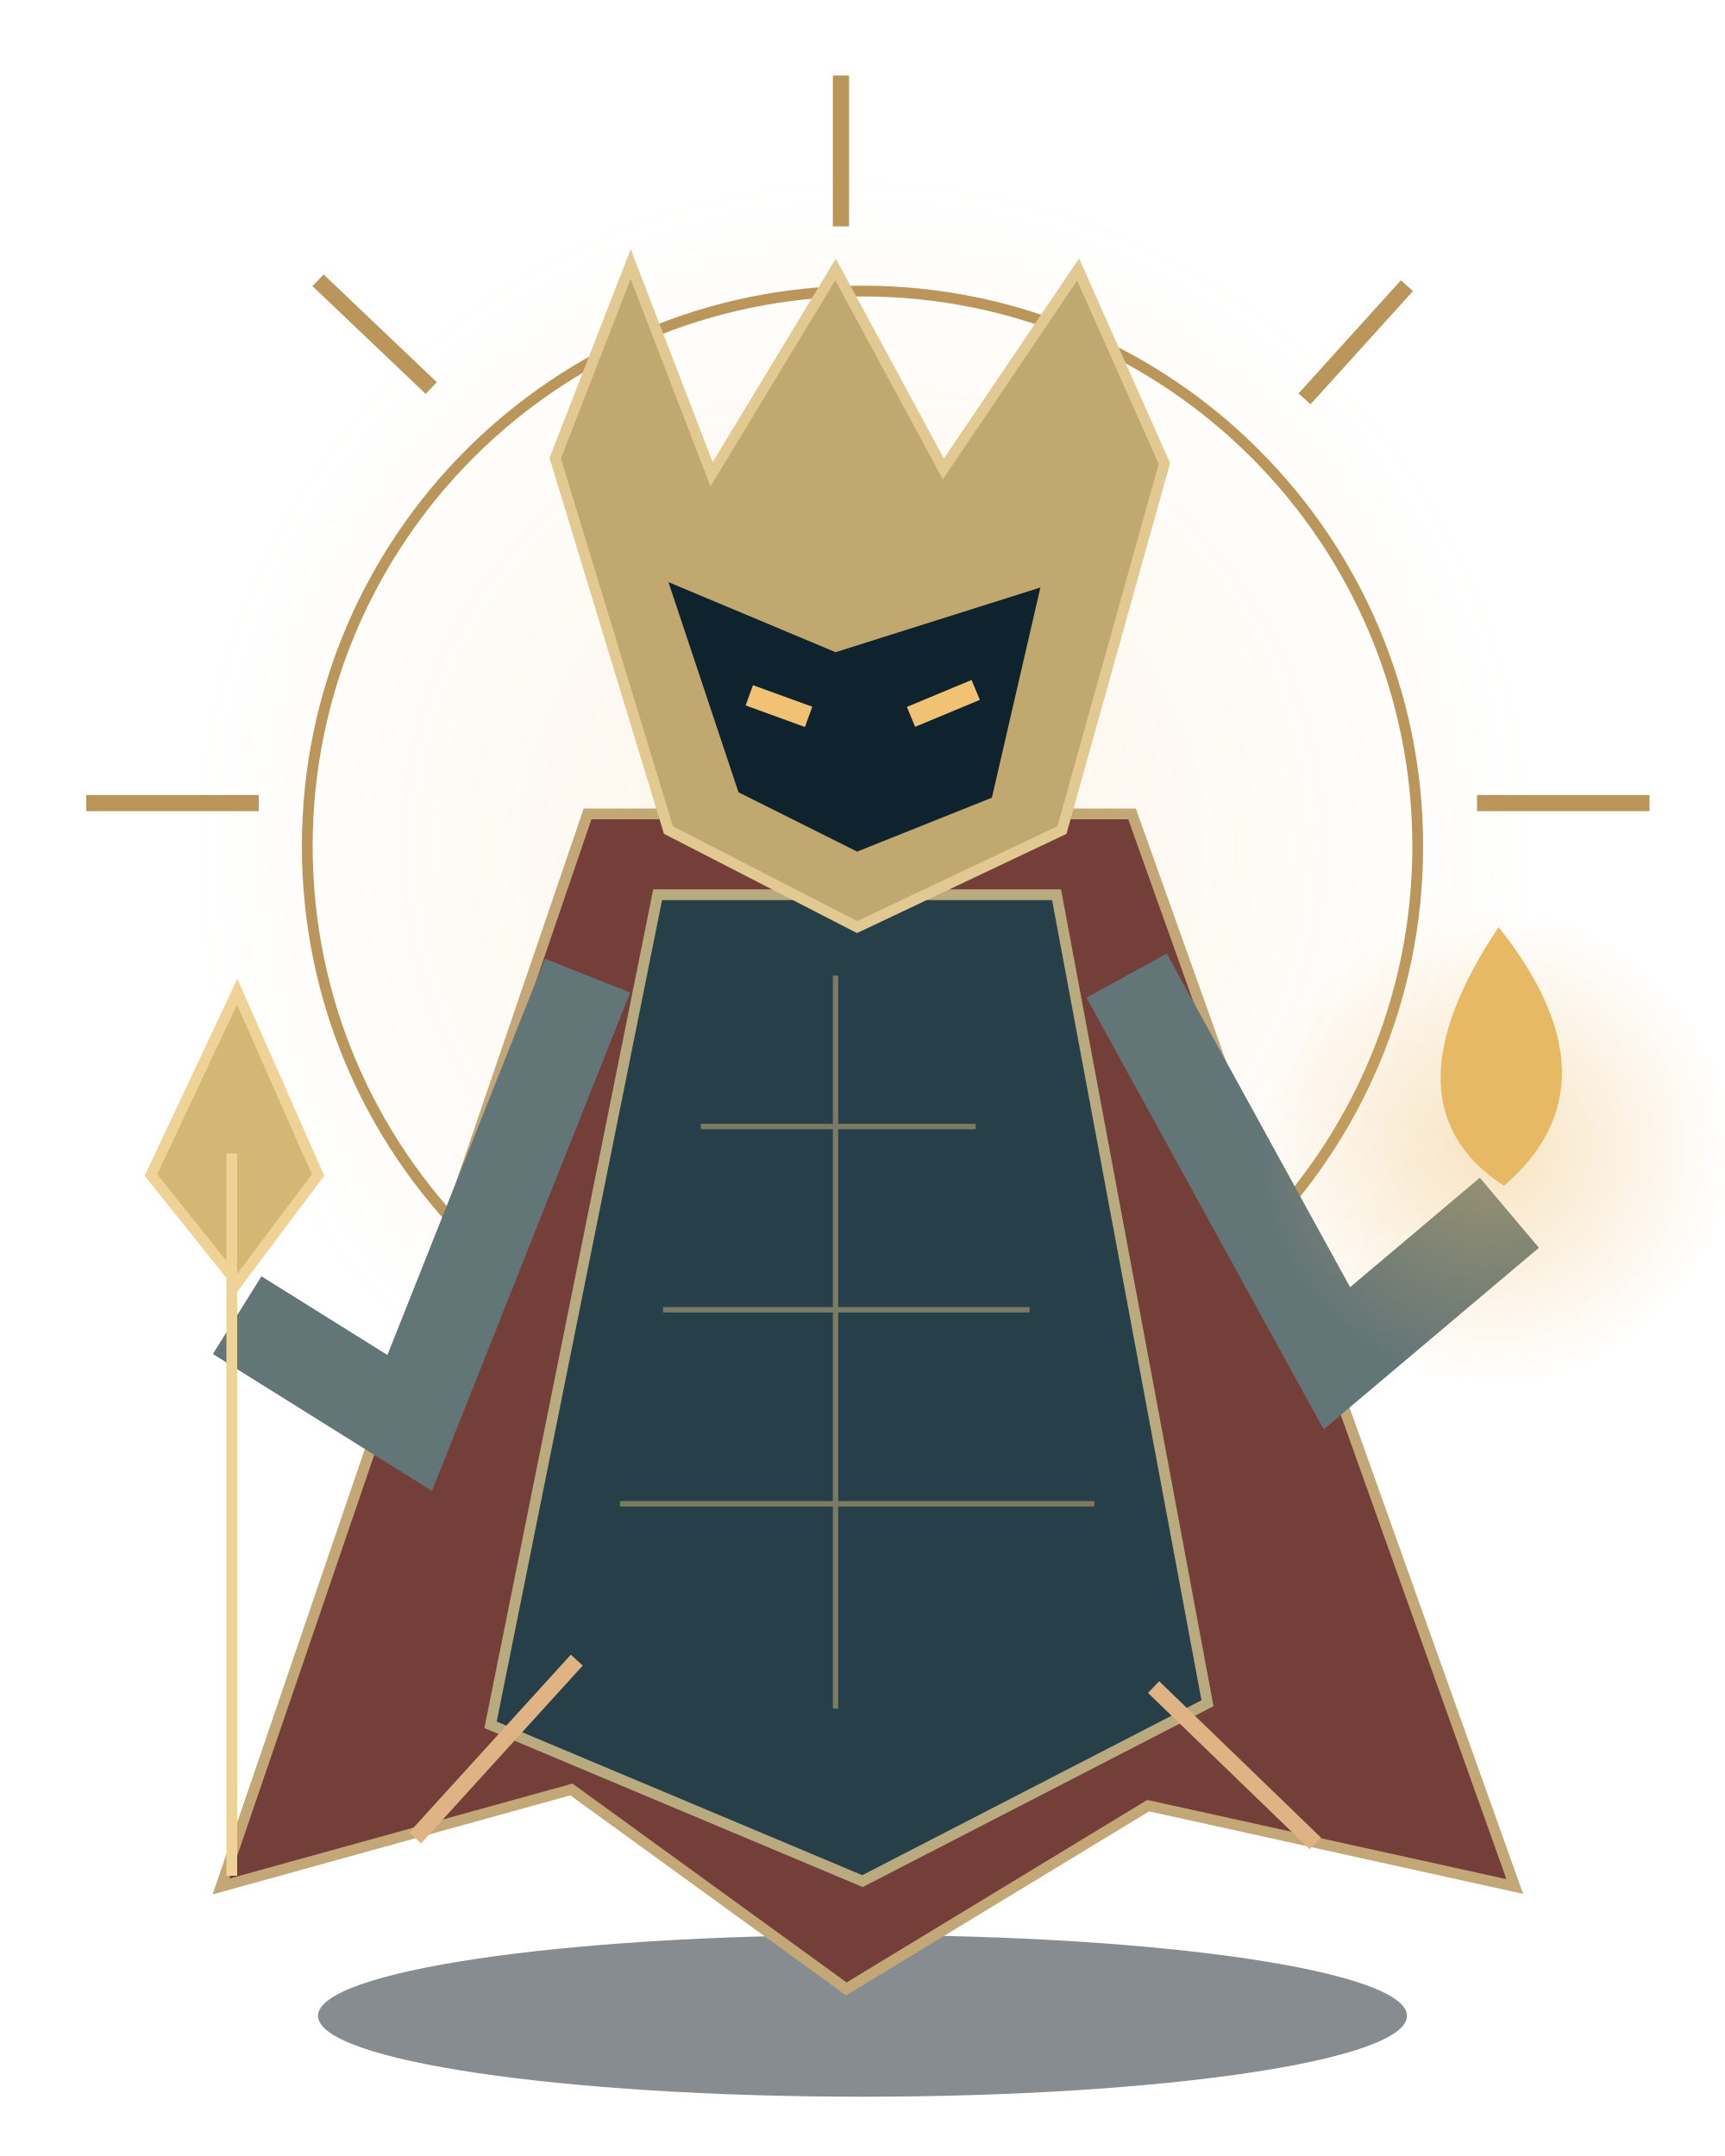
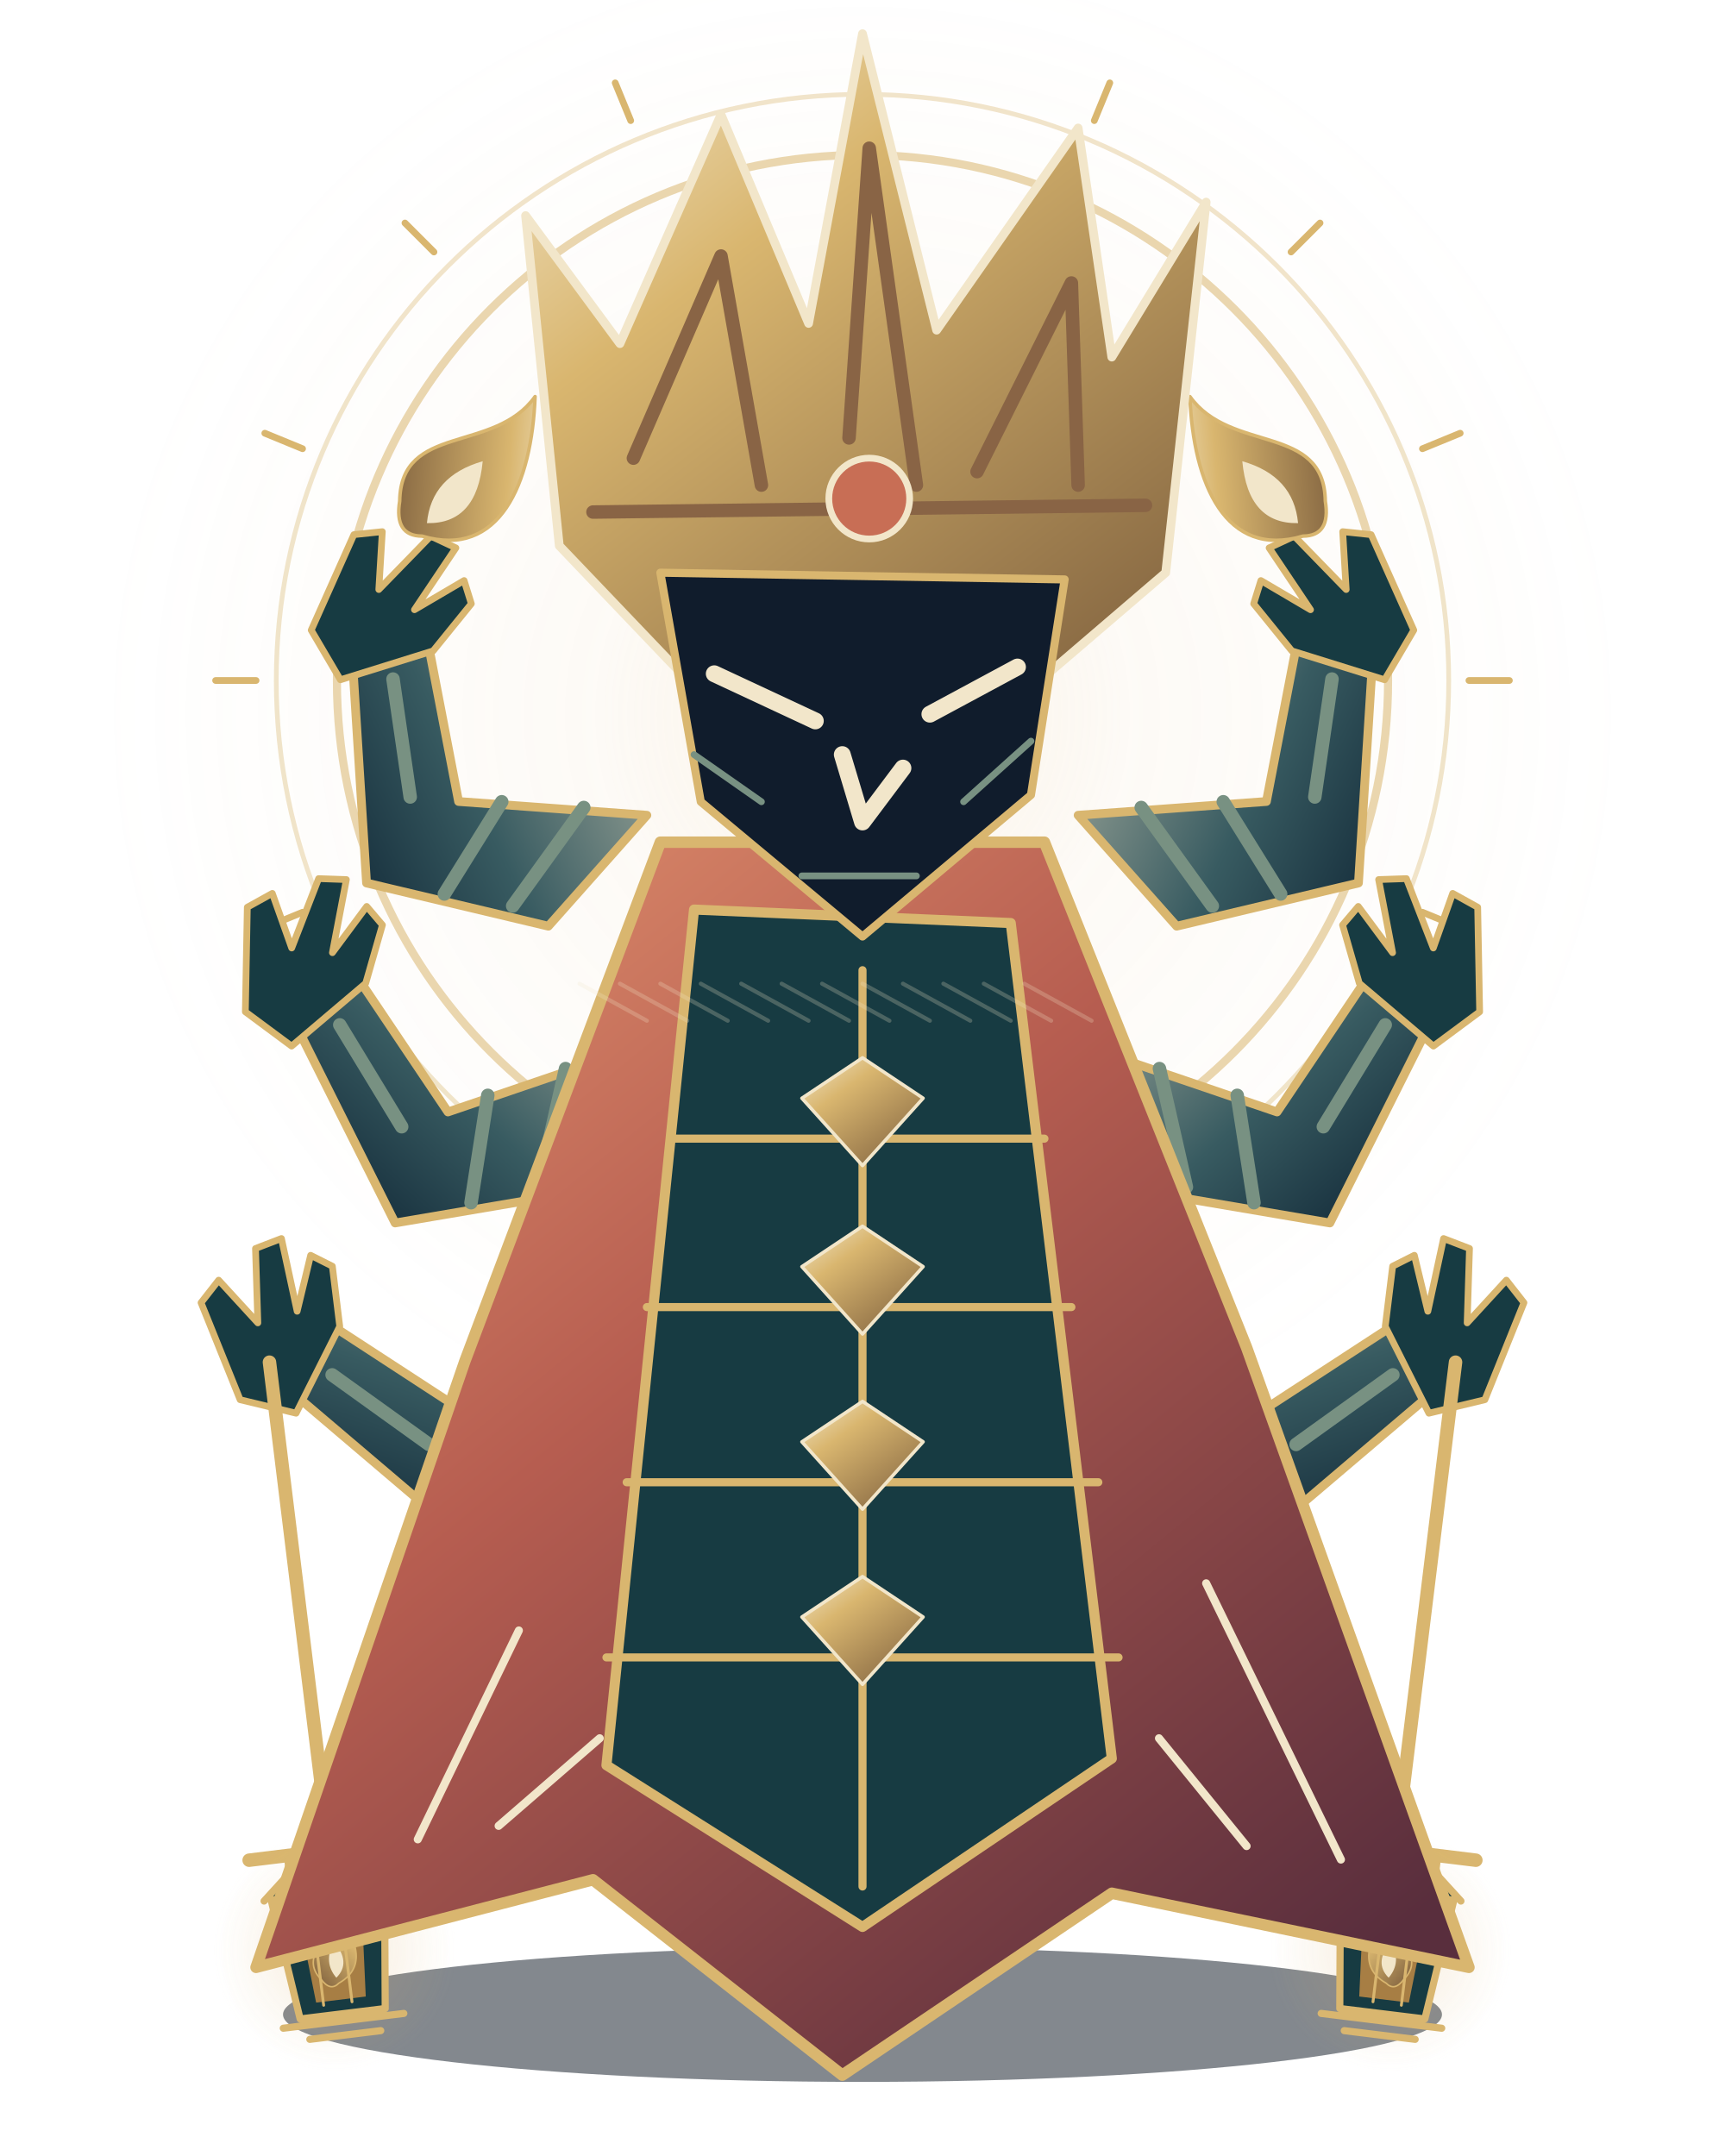
<svg xmlns="http://www.w3.org/2000/svg" width="320" height="400" viewBox="0 0 320 400">
  <defs>
+     <linearGradient id="night" x2="0" y2="1">
+       <stop stop-color="#101c2c" />
+       <stop offset=".7" stop-color="#173b42" />
+       <stop offset="1" stop-color="#385557" />
+     </linearGradient>
+     <linearGradient id="cape" x2=".8" y2="1">
+       <stop stop-color="#e39470" />
+       <stop offset=".42" stop-color="#b65d50" />
+       <stop offset="1" stop-color="#592e3d" />
+     </linearGradient>
+     <linearGradient id="stone" x2=".7" y2="1">
+       <stop stop-color="#82928a" />
+       <stop offset=".48" stop-color="#385b61" />
+       <stop offset="1" stop-color="#152d3b" />
+     </linearGradient>
+     <linearGradient id="gold" x2=".8" y2="1">
+       <stop stop-color="#f2e6ca" />
+       <stop offset=".35" stop-color="#d9b66f" />
+       <stop offset="1" stop-color="#886943" />
+     </linearGradient>
+     <linearGradient id="ghost" x2="0" y2="1">
+       <stop stop-color="#f2e6ca" />
+       <stop offset=".28" stop-color="#92bbad" />
+       <stop offset="1" stop-color="#173b42" stop-opacity=".08" />
+     </linearGradient>
    <radialGradient id="glow">
-       <stop stop-color="#edbd6a" stop-opacity=".42" />
-       <stop offset="1" stop-color="#edbd6a" stop-opacity="0" />
+       <stop stop-color="#f2d59a" stop-opacity=".65" />
+       <stop offset=".35" stop-color="#dcaa63" stop-opacity=".19" />
+       <stop offset="1" stop-color="#d9b66f" stop-opacity="0" />
    </radialGradient>
-     <linearGradient id="cloth" x2=".85" y2="1">
-       <stop stop-color="#497575" />
-       <stop offset="1" stop-color="#132e36" />
-     </linearGradient>
  </defs>
-   <ellipse cx="160" cy="374" rx="101" ry="15" fill="#030e15" opacity=".48" />
-   <circle cx="160" cy="157" r="126" fill="url(#glow)" opacity=".37" />
-   <circle cx="160" cy="157" r="103" stroke="#ba965b" fill="none" stroke-width="2" />
-   <path d="M156 14V42M59 52L80 72M16 149H48M261 53L242 74M274 149H306" stroke="#ba965b" stroke-width="3" />
-   <path d="M109 151L41 350L106 332L157 369L213 335L281 350L210 151Z" fill="#743f39" stroke="#c4a777" stroke-width="2" />
-   <path d="M122 166L91 320L160 349L224 316L196 166Z" fill="#263f48" stroke="#baaa80" stroke-width="2" />
-   <path d="M124 154L103 85L117 49L132 88L155 50L175 87L200 50L216 86L197 154L159 172Z" fill="#c1a86f" stroke="#e2c891" stroke-width="2" />
-   <path d="M124 108L155 121L193 109L184 148L159 158L137 147Z" fill="#0e232d" />
-   <path d="M139 129L150 133M169 133L181 128" stroke="#f2c274" stroke-width="4" />
-   <path d="M109 181L76 264L44 244M209 181L248 252L280 225" stroke="#627577" stroke-width="17" fill="none" />
-   <path d="M155 181V317M130 209L181 209M123 243H191M115 279H203" stroke="#b4a277" opacity=".6" />
-   <path d="M43 214V348M28 218L44 184L59 218L44 238Z" fill="#d2b775" stroke="#efd296" stroke-width="2" />
-   <circle cx="277" cy="213" r="44" fill="url(#glow)" />
-   <path d="M278 172Q301 201 279 220Q256 205 278 172Z" fill="#e8b965" />
-   <path d="M77 341L107 308M214 313L244 342" stroke="#dfb384" stroke-width="3" />
+   <g transform="scale(1.25)">
+     <ellipse cx="128" cy="299" rx="86" ry="10" fill="#08121e" opacity=".5" />
+     <g transform="" opacity="1.00">
+       <g transform="translate(0.0 2.0) scale(1 1.00)">
+         <circle cx="128" cy="104" r="113" fill="url(#glow)" stroke="none" stroke-width="1" opacity="0.3" />
+         <circle cx="128" cy="99" r="78" fill="none" stroke="#d9b66f" stroke-width="1.2" opacity=".55" />
+         <circle cx="128" cy="99" r="87" fill="none" stroke="#d9b66f" stroke-width="0.7" opacity=".36" />
+         <path d="M218.0 99.0L224.0 99.0" fill="none" stroke="#d9b66f" stroke-width="1" stroke-linejoin="round" stroke-linecap="round" />
+         <path d="M211.1 133.4L216.7 135.7" fill="none" stroke="#d9b66f" stroke-width="1" stroke-linejoin="round" stroke-linecap="round" />
+         <path d="M191.6 162.6L195.9 166.9" fill="none" stroke="#d9b66f" stroke-width="1" stroke-linejoin="round" stroke-linecap="round" />
+         <path d="M162.4 182.1L164.7 187.7" fill="none" stroke="#d9b66f" stroke-width="1" stroke-linejoin="round" stroke-linecap="round" />
+         <path d="M128.0 189.0L128.0 195.0" fill="none" stroke="#d9b66f" stroke-width="1" stroke-linejoin="round" stroke-linecap="round" />
+         <path d="M93.6 182.1L91.3 187.7" fill="none" stroke="#d9b66f" stroke-width="1" stroke-linejoin="round" stroke-linecap="round" />
+         <path d="M64.4 162.6L60.1 166.9" fill="none" stroke="#d9b66f" stroke-width="1" stroke-linejoin="round" stroke-linecap="round" />
+         <path d="M44.9 133.4L39.3 135.7" fill="none" stroke="#d9b66f" stroke-width="1" stroke-linejoin="round" stroke-linecap="round" />
+         <path d="M38.0 99.0L32.0 99.0" fill="none" stroke="#d9b66f" stroke-width="1" stroke-linejoin="round" stroke-linecap="round" />
+         <path d="M44.9 64.6L39.3 62.3" fill="none" stroke="#d9b66f" stroke-width="1" stroke-linejoin="round" stroke-linecap="round" />
+         <path d="M64.4 35.4L60.1 31.1" fill="none" stroke="#d9b66f" stroke-width="1" stroke-linejoin="round" stroke-linecap="round" />
+         <path d="M93.6 15.9L91.3 10.3" fill="none" stroke="#d9b66f" stroke-width="1" stroke-linejoin="round" stroke-linecap="round" />
+         <path d="M128.0 9.0L128.0 3.0" fill="none" stroke="#d9b66f" stroke-width="1" stroke-linejoin="round" stroke-linecap="round" />
+         <path d="M162.4 15.9L164.7 10.3" fill="none" stroke="#d9b66f" stroke-width="1" stroke-linejoin="round" stroke-linecap="round" />
+         <path d="M191.6 35.4L195.9 31.1" fill="none" stroke="#d9b66f" stroke-width="1" stroke-linejoin="round" stroke-linecap="round" />
+         <path d="M211.1 64.6L216.7 62.3" fill="none" stroke="#d9b66f" stroke-width="1" stroke-linejoin="round" stroke-linecap="round" />
+         <g transform="translate(96 119) scale(-1 1) rotate(-39.0)">
+           <path d="M0 0L23 16L42 0L49 9L26 34L1 22Z" fill="url(#stone)" stroke="#d9b66f" stroke-width="1.3" stroke-linejoin="round" stroke-linecap="round" />
+           <path d="M8 5L7 23M18 12L16 28M29 20L42 8" fill="none" stroke="#789182" stroke-width="2" stroke-linejoin="round" stroke-linecap="round" />
+           <path d="M40 1L40-8L43-10L46-2L47-13L51-12L52-1L57-8L60-5L56 10L48 13Z" fill="#173b42" stroke="#d9b66f" stroke-width="1" stroke-linejoin="round" stroke-linecap="round" />
+           <g transform="translate(52 -19) scale(0.65)">
+             <path d="M0 12C-17 5-12-13 0.0-29C-1-13 20-5 9 9Q5 16 0 12Z" fill="url(#gold)" stroke="#d9b66f" stroke-width="0.8" stroke-linejoin="round" stroke-linecap="round" />
+             <path d="M1 9Q-8 2 0-10Q7 0 1 9" fill="#f2e6ca" stroke="none" stroke-width="1" stroke-linejoin="round" stroke-linecap="round" />
+           </g>
+         </g>
+         <g transform="translate(93 154) scale(-1 1) rotate(-16.0)">
+           <path d="M0 0L23 16L42 0L49 9L26 34L1 22Z" fill="url(#stone)" stroke="#d9b66f" stroke-width="1.3" stroke-linejoin="round" stroke-linecap="round" />
+           <path d="M8 5L7 23M18 12L16 28M29 20L42 8" fill="none" stroke="#789182" stroke-width="2" stroke-linejoin="round" stroke-linecap="round" />
+           <path d="M40 1L40-8L43-10L46-2L47-13L51-12L52-1L57-8L60-5L56 10L48 13Z" fill="#173b42" stroke="#d9b66f" stroke-width="1" stroke-linejoin="round" stroke-linecap="round" />
+         </g>
+         <g transform="translate(90 189) scale(-1 1) rotate(7.0)">
+           <path d="M0 0L23 16L42 0L49 9L26 34L1 22Z" fill="url(#stone)" stroke="#d9b66f" stroke-width="1.3" stroke-linejoin="round" stroke-linecap="round" />
+           <path d="M8 5L7 23M18 12L16 28M29 20L42 8" fill="none" stroke="#789182" stroke-width="2" stroke-linejoin="round" stroke-linecap="round" />
+           <path d="M40 1L40-8L43-10L46-2L47-13L51-12L52-1L57-8L60-5L56 10L48 13Z" fill="#173b42" stroke="#d9b66f" stroke-width="1" stroke-linejoin="round" stroke-linecap="round" />
+           <path d="M51 5V85M40 78H63" fill="none" stroke="#d9b66f" stroke-width="2" stroke-linejoin="round" stroke-linecap="round" />
+           <g transform="translate(52 88) rotate(0.0) scale(0.53)">
+             <circle cx="0" cy="9" r="34" fill="url(#glow)" stroke="none" stroke-width="1" opacity="0.8" />
+             <path d="M-10-9V-17Q0-30 10-17V-9M-16-7H16L12 27H-12ZM-18-7L-11-13H11L18-7M-17 29H17M-10 33H10" fill="#173b42" stroke="#d9b66f" stroke-width="2" stroke-linejoin="round" stroke-linecap="round" />
+             <path d="M-9-3H9L7 23H-7Z" fill="#a77e44" stroke="none" stroke-width="1" stroke-linejoin="round" stroke-linecap="round" />
+             <g transform="translate(0 12) scale(0.53)">
+               <path d="M0 12C-17 5-12-13 0.0-29C-1-13 20-5 9 9Q5 16 0 12Z" fill="url(#gold)" stroke="#d9b66f" stroke-width="0.8" stroke-linejoin="round" stroke-linecap="round" />
+               <path d="M1 9Q-8 2 0-10Q7 0 1 9" fill="#f2e6ca" stroke="none" stroke-width="1" stroke-linejoin="round" stroke-linecap="round" />
+             </g>
+             <path d="M-3-4V24M5-4V24" fill="none" stroke="#d9b66f" stroke-width="0.8" stroke-linejoin="round" stroke-linecap="round" />
+           </g>
+         </g>
+         <g transform="translate(160 119) scale(1 1) rotate(-39.0)">
+           <path d="M0 0L23 16L42 0L49 9L26 34L1 22Z" fill="url(#stone)" stroke="#d9b66f" stroke-width="1.3" stroke-linejoin="round" stroke-linecap="round" />
+           <path d="M8 5L7 23M18 12L16 28M29 20L42 8" fill="none" stroke="#789182" stroke-width="2" stroke-linejoin="round" stroke-linecap="round" />
+           <path d="M40 1L40-8L43-10L46-2L47-13L51-12L52-1L57-8L60-5L56 10L48 13Z" fill="#173b42" stroke="#d9b66f" stroke-width="1" stroke-linejoin="round" stroke-linecap="round" />
+           <g transform="translate(52 -19) scale(0.65)">
+             <path d="M0 12C-17 5-12-13 0.0-29C-1-13 20-5 9 9Q5 16 0 12Z" fill="url(#gold)" stroke="#d9b66f" stroke-width="0.8" stroke-linejoin="round" stroke-linecap="round" />
+             <path d="M1 9Q-8 2 0-10Q7 0 1 9" fill="#f2e6ca" stroke="none" stroke-width="1" stroke-linejoin="round" stroke-linecap="round" />
+           </g>
+         </g>
+         <g transform="translate(163 154) scale(1 1) rotate(-16.0)">
+           <path d="M0 0L23 16L42 0L49 9L26 34L1 22Z" fill="url(#stone)" stroke="#d9b66f" stroke-width="1.3" stroke-linejoin="round" stroke-linecap="round" />
+           <path d="M8 5L7 23M18 12L16 28M29 20L42 8" fill="none" stroke="#789182" stroke-width="2" stroke-linejoin="round" stroke-linecap="round" />
+           <path d="M40 1L40-8L43-10L46-2L47-13L51-12L52-1L57-8L60-5L56 10L48 13Z" fill="#173b42" stroke="#d9b66f" stroke-width="1" stroke-linejoin="round" stroke-linecap="round" />
+         </g>
+         <g transform="translate(166 189) scale(1 1) rotate(7.0)">
+           <path d="M0 0L23 16L42 0L49 9L26 34L1 22Z" fill="url(#stone)" stroke="#d9b66f" stroke-width="1.3" stroke-linejoin="round" stroke-linecap="round" />
+           <path d="M8 5L7 23M18 12L16 28M29 20L42 8" fill="none" stroke="#789182" stroke-width="2" stroke-linejoin="round" stroke-linecap="round" />
+           <path d="M40 1L40-8L43-10L46-2L47-13L51-12L52-1L57-8L60-5L56 10L48 13Z" fill="#173b42" stroke="#d9b66f" stroke-width="1" stroke-linejoin="round" stroke-linecap="round" />
+           <path d="M51 5V85M40 78H63" fill="none" stroke="#d9b66f" stroke-width="2" stroke-linejoin="round" stroke-linecap="round" />
+           <g transform="translate(52 88) rotate(0.0) scale(0.53)">
+             <circle cx="0" cy="9" r="34" fill="url(#glow)" stroke="none" stroke-width="1" opacity="0.8" />
+             <path d="M-10-9V-17Q0-30 10-17V-9M-16-7H16L12 27H-12ZM-18-7L-11-13H11L18-7M-17 29H17M-10 33H10" fill="#173b42" stroke="#d9b66f" stroke-width="2" stroke-linejoin="round" stroke-linecap="round" />
+             <path d="M-9-3H9L7 23H-7Z" fill="#a77e44" stroke="none" stroke-width="1" stroke-linejoin="round" stroke-linecap="round" />
+             <g transform="translate(0 12) scale(0.53)">
+               <path d="M0 12C-17 5-12-13 0.0-29C-1-13 20-5 9 9Q5 16 0 12Z" fill="url(#gold)" stroke="#d9b66f" stroke-width="0.8" stroke-linejoin="round" stroke-linecap="round" />
+               <path d="M1 9Q-8 2 0-10Q7 0 1 9" fill="#f2e6ca" stroke="none" stroke-width="1" stroke-linejoin="round" stroke-linecap="round" />
+             </g>
+             <path d="M-3-4V24M5-4V24" fill="none" stroke="#d9b66f" stroke-width="0.8" stroke-linejoin="round" stroke-linecap="round" />
+           </g>
+         </g>
+         <g transform="translate(0 0.0) scale(1 1.00)">
+           <path d="M98 123L69 200L38 290L88 277L125 306L165 279L218 290L185 198L155 123Z" fill="url(#cape)" stroke="#d9b66f" stroke-width="1.7" stroke-linejoin="round" stroke-linecap="round" />
+           <path d="M103 133L90 260L128 284L165 259L150 135Z" fill="#173b42" stroke="#d9b66f" stroke-width="1.5" stroke-linejoin="round" stroke-linecap="round" />
+           <path d="M128 142V278M100 167H155M96 192H159M93 218H163M90 244H166" fill="none" stroke="#d9b66f" stroke-width="1.2" stroke-linejoin="round" stroke-linecap="round" />
+           <path d="M119 161L128 155L137 161L128 171Z" fill="url(#gold)" stroke="#f2e6ca" stroke-width="0.5" stroke-linejoin="round" stroke-linecap="round" />
+           <path d="M119 186L128 180L137 186L128 196Z" fill="url(#gold)" stroke="#f2e6ca" stroke-width="0.5" stroke-linejoin="round" stroke-linecap="round" />
+           <path d="M119 212L128 206L137 212L128 222Z" fill="url(#gold)" stroke="#f2e6ca" stroke-width="0.5" stroke-linejoin="round" stroke-linecap="round" />
+           <path d="M119 238L128 232L137 238L128 248Z" fill="url(#gold)" stroke="#f2e6ca" stroke-width="0.5" stroke-linejoin="round" stroke-linecap="round" />
+           <path d="M74 269L89 256M172 256L185 272M62 271L77 240M179 233L199 274" fill="none" stroke="#f2e6ca" stroke-width="1.2" stroke-linejoin="round" stroke-linecap="round" />
+           <path d="M86 144l10 5.5" fill="none" stroke="#f2e6ca" stroke-width="0.6" stroke-linejoin="round" stroke-linecap="round" opacity=".24" />
+           <path d="M92 144l10 5.5" fill="none" stroke="#f2e6ca" stroke-width="0.6" stroke-linejoin="round" stroke-linecap="round" opacity=".24" />
+           <path d="M98 144l10 5.5" fill="none" stroke="#f2e6ca" stroke-width="0.6" stroke-linejoin="round" stroke-linecap="round" opacity=".24" />
+           <path d="M104 144l10 5.5" fill="none" stroke="#f2e6ca" stroke-width="0.6" stroke-linejoin="round" stroke-linecap="round" opacity=".24" />
+           <path d="M110 144l10 5.5" fill="none" stroke="#f2e6ca" stroke-width="0.6" stroke-linejoin="round" stroke-linecap="round" opacity=".24" />
+           <path d="M116 144l10 5.5" fill="none" stroke="#f2e6ca" stroke-width="0.6" stroke-linejoin="round" stroke-linecap="round" opacity=".24" />
+           <path d="M122 144l10 5.5" fill="none" stroke="#f2e6ca" stroke-width="0.6" stroke-linejoin="round" stroke-linecap="round" opacity=".24" />
+           <path d="M128 144l10 5.5" fill="none" stroke="#f2e6ca" stroke-width="0.6" stroke-linejoin="round" stroke-linecap="round" opacity=".24" />
+           <path d="M134 144l10 5.5" fill="none" stroke="#f2e6ca" stroke-width="0.6" stroke-linejoin="round" stroke-linecap="round" opacity=".24" />
+           <path d="M140 144l10 5.5" fill="none" stroke="#f2e6ca" stroke-width="0.6" stroke-linejoin="round" stroke-linecap="round" opacity=".24" />
+           <path d="M146 144l10 5.5" fill="none" stroke="#f2e6ca" stroke-width="0.6" stroke-linejoin="round" stroke-linecap="round" opacity=".24" />
+           <path d="M152 144l10 5.5" fill="none" stroke="#f2e6ca" stroke-width="0.6" stroke-linejoin="round" stroke-linecap="round" opacity=".24" />
+         </g>
+         <g transform="translate(0.0 0.0) rotate(0.0 128 104)">
+           <path d="M83 79L78 30L92 49L107 15L120 46L128 3L139 47L160 17L165 51L179 28L173 83L152 101H104Z" fill="url(#gold)" stroke="#f2e6ca" stroke-width="1.3" stroke-linejoin="round" stroke-linecap="round" />
+           <path d="M88 74L170 73M94 66L107 36L113 70M126 63L129 20L136 70M145 68L159 40L160 70" fill="none" stroke="#896445" stroke-width="2" stroke-linejoin="round" stroke-linecap="round" />
+           <path d="M98 83L158 84L153 116L128 137L104 117Z" fill="#101c2c" stroke="#d9b66f" stroke-width="1.2" stroke-linejoin="round" stroke-linecap="round" />
+           <path d="M106 98L121 105M138 104L151 97M125 110L128 120L134 112" fill="none" stroke="#f2e6ca" stroke-width="2.5" stroke-linejoin="round" stroke-linecap="round" />
+           <path d="M103 110L113 117M143 117L153 108M119 128L136 128" fill="none" stroke="#789182" stroke-width="1" stroke-linejoin="round" stroke-linecap="round" />
+           <circle cx="129" cy="72" r="6" fill="#c86e55" stroke="#f2e6ca" stroke-width="1" />
+         </g>
+       </g>
+     </g>
+   </g>
</svg>
